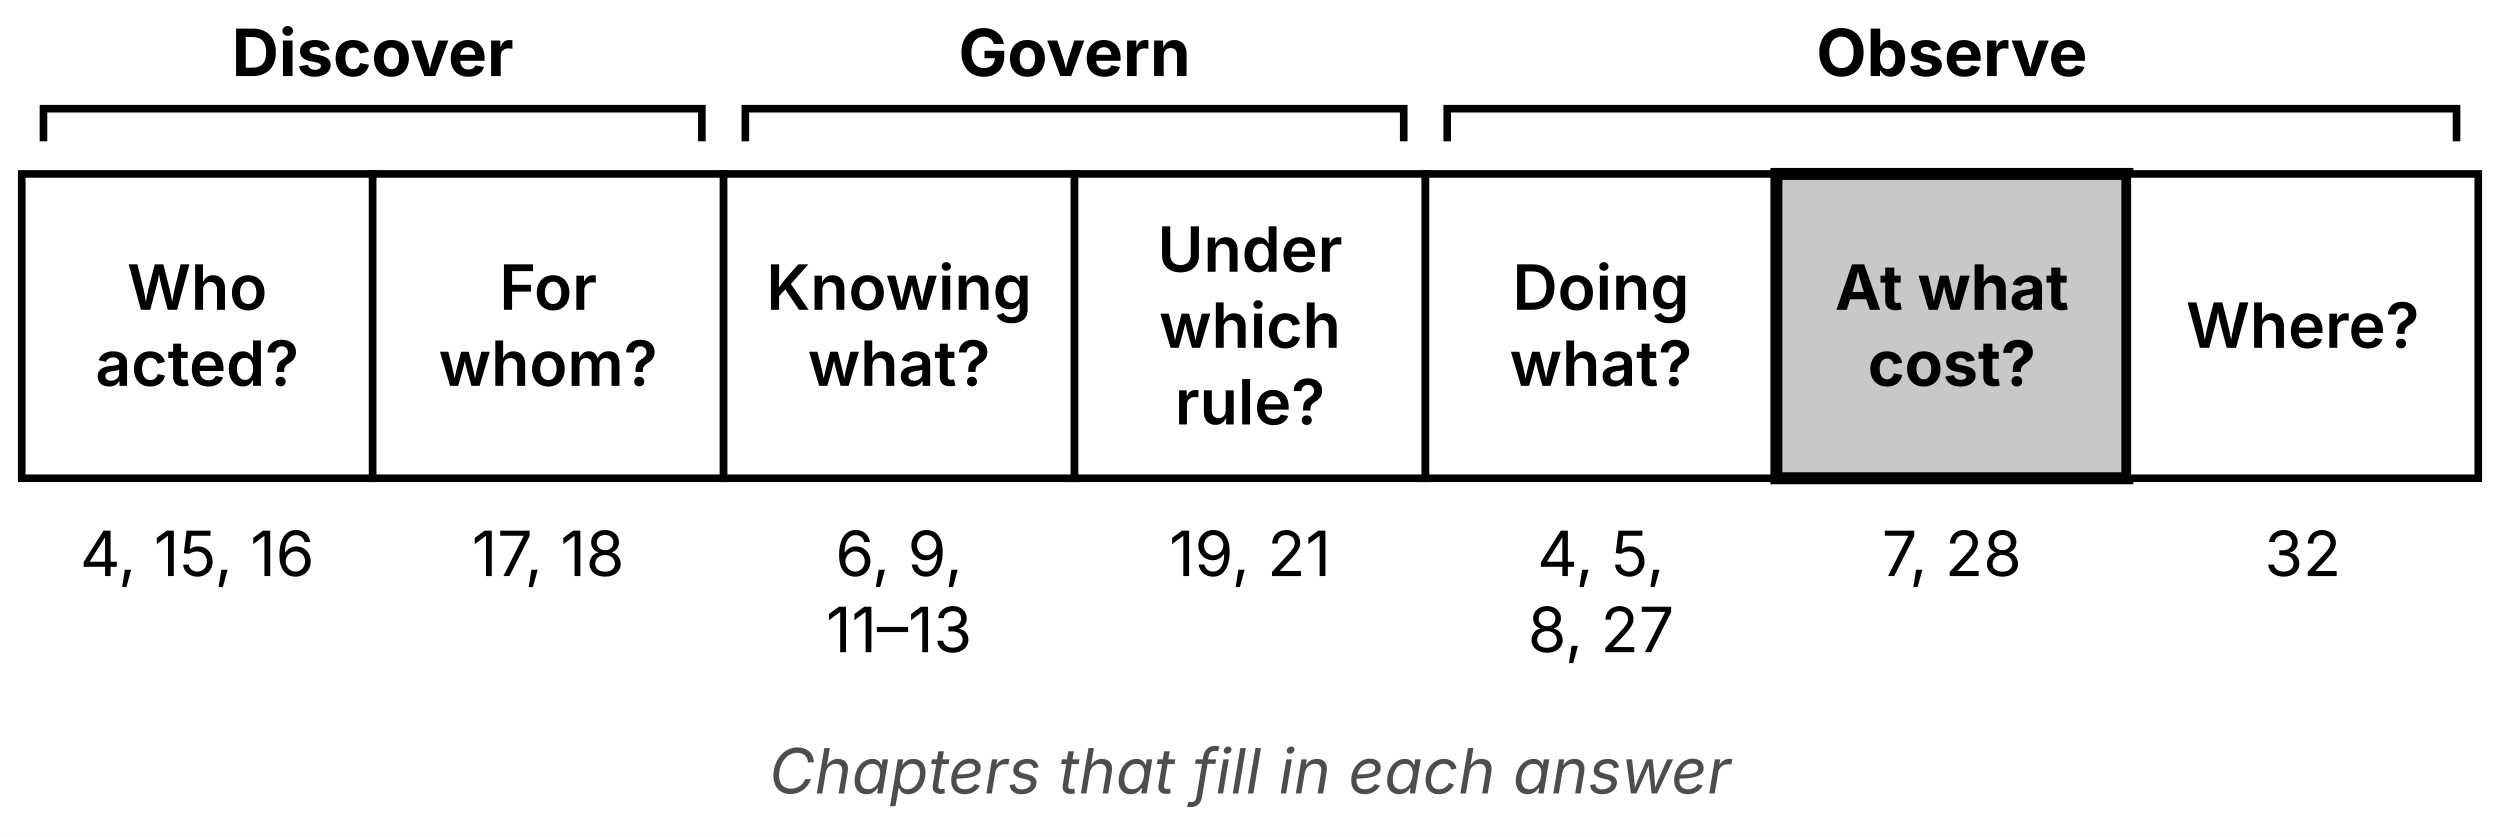
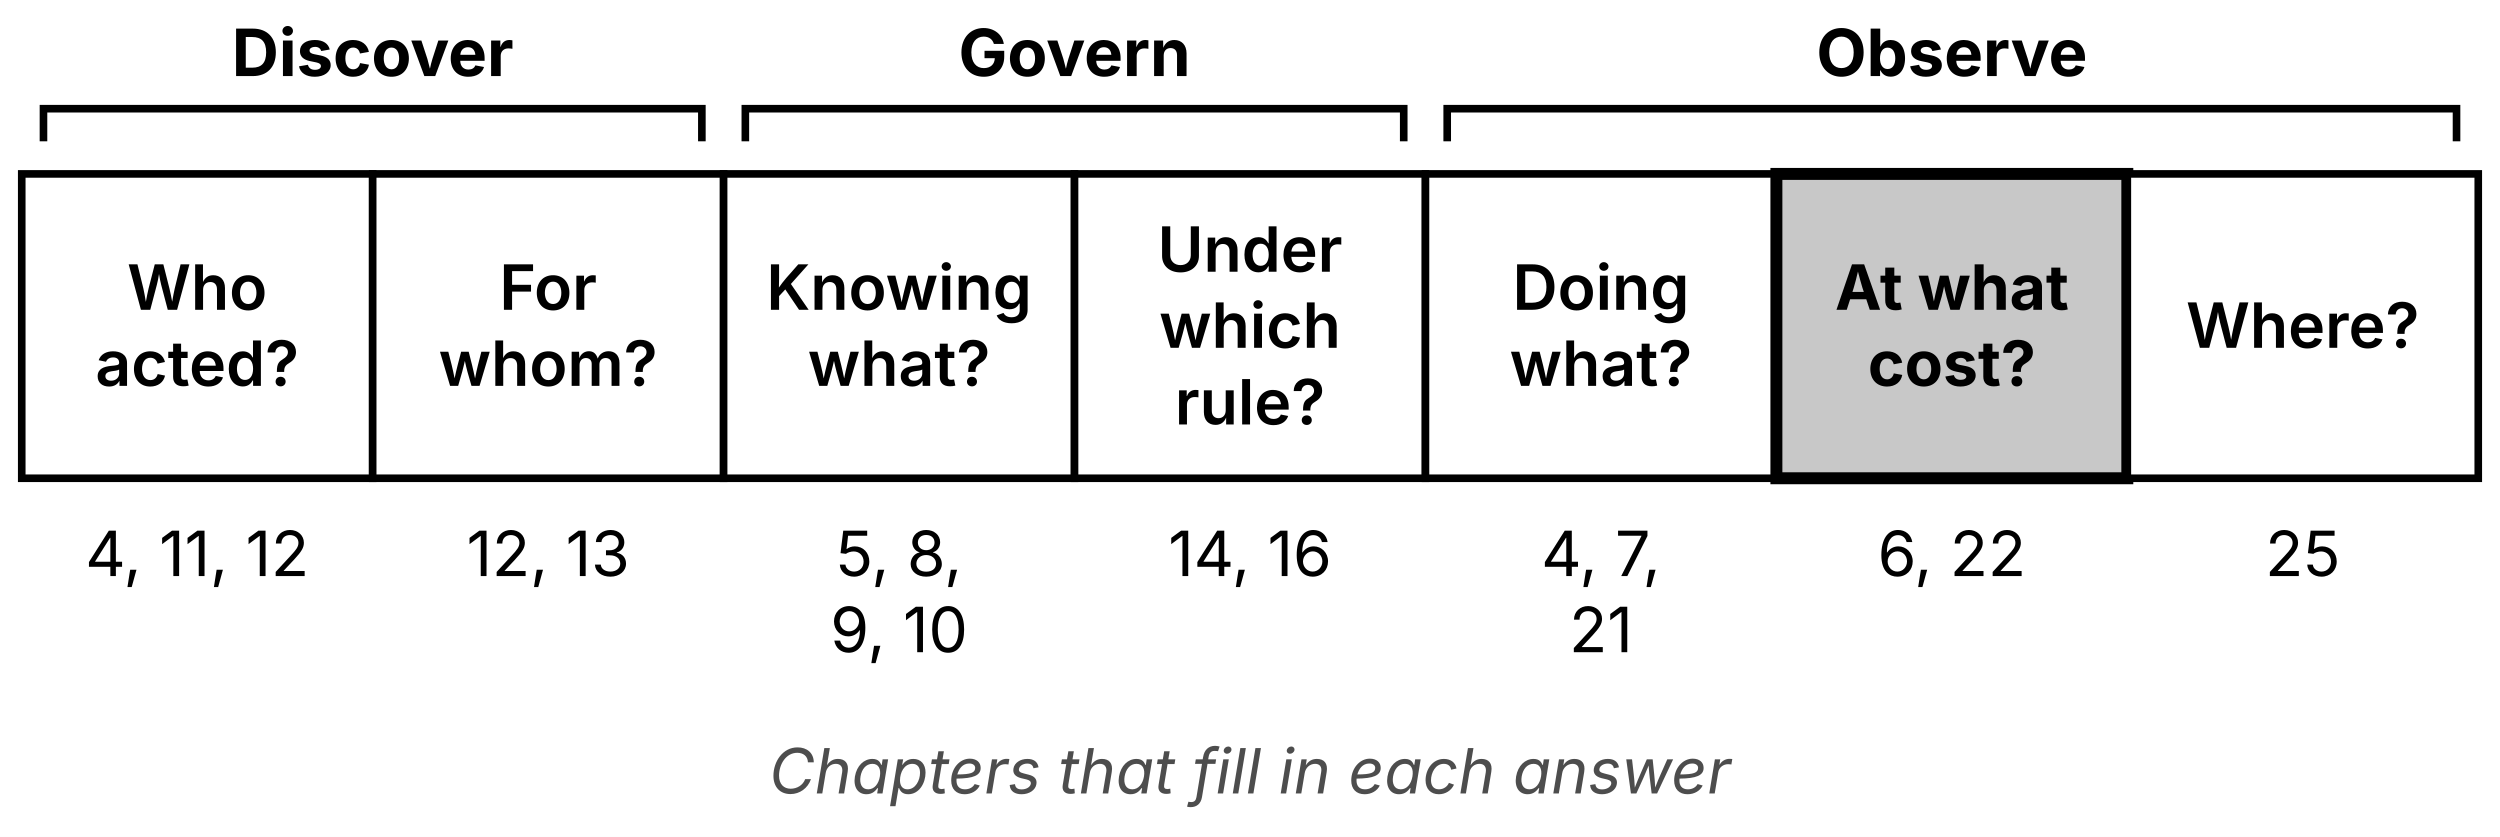
<svg xmlns="http://www.w3.org/2000/svg" width="4.6in" height="1.54in" viewBox="0 0 460 154">
  <defs>
    <marker id="call" viewBox="0 0 10 10" refX="9" refY="5" markerWidth="7" markerHeight="7" orient="auto-start-reverse">
      <path d="M0,0 L10,5 L0,10 z" fill="#000000" />
    </marker>
    <marker id="trace" viewBox="0 0 10 10" refX="9" refY="5" markerWidth="8" markerHeight="8" orient="auto-start-reverse">
      <path d="M1,1 L9,5 L1,9" fill="none" stroke="#000000" stroke-width="1.3" />
    </marker>
  </defs>
  <rect width="460" height="154" fill="#ffffff" />
  <path d="M8.0,26 L8.0,20 L129.143,20 L129.143,26" fill="none" stroke="#000000" stroke-width="1.4" />
  <text x="68.571" y="14.0" font-family="Inter, 'DejaVu Sans', sans-serif" font-size="12" font-weight="700" text-anchor="middle" fill="#000000">Discover</text>
  <path d="M137.143,26 L137.143,20 L258.286,20 L258.286,26" fill="none" stroke="#000000" stroke-width="1.4" />
  <text x="197.714" y="14.0" font-family="Inter, 'DejaVu Sans', sans-serif" font-size="12" font-weight="700" text-anchor="middle" fill="#000000">Govern</text>
  <path d="M266.286,26 L266.286,20 L452.0,20 L452.0,26" fill="none" stroke="#000000" stroke-width="1.4" />
  <text x="359.143" y="14.0" font-family="Inter, 'DejaVu Sans', sans-serif" font-size="12" font-weight="700" text-anchor="middle" fill="#000000">Observe</text>
  <rect x="4.0" y="32" width="64.571" height="56" rx="0" fill="#ffffff" stroke="#000000" stroke-width="1.4" />
  <text x="36.286" y="57.0" font-family="Inter, 'DejaVu Sans', sans-serif" font-size="11.5" font-weight="600" text-anchor="middle" fill="#000000">Who</text>
  <text x="36.286" y="71.0" font-family="Inter, 'DejaVu Sans', sans-serif" font-size="11.5" font-weight="600" text-anchor="middle" fill="#000000">acted?</text>
-   <text x="36.286" y="106.0" font-family="Inter, 'DejaVu Sans', sans-serif" font-size="11.5" font-weight="400" text-anchor="middle" fill="#000000">4, 15, 16</text>
+   <text x="36.286" y="106.0" font-family="Inter, 'DejaVu Sans', sans-serif" font-size="11.5" font-weight="400" text-anchor="middle" fill="#000000">4, 11, 12</text>
  <rect x="68.571" y="32" width="64.571" height="56" rx="0" fill="#ffffff" stroke="#000000" stroke-width="1.4" />
  <text x="100.857" y="57.0" font-family="Inter, 'DejaVu Sans', sans-serif" font-size="11.5" font-weight="600" text-anchor="middle" fill="#000000">For</text>
  <text x="100.857" y="71.0" font-family="Inter, 'DejaVu Sans', sans-serif" font-size="11.5" font-weight="600" text-anchor="middle" fill="#000000">whom?</text>
-   <text x="100.857" y="106.0" font-family="Inter, 'DejaVu Sans', sans-serif" font-size="11.5" font-weight="400" text-anchor="middle" fill="#000000">17, 18</text>
+   <text x="100.857" y="106.0" font-family="Inter, 'DejaVu Sans', sans-serif" font-size="11.5" font-weight="400" text-anchor="middle" fill="#000000">12, 13</text>
  <rect x="133.143" y="32" width="64.571" height="56" rx="0" fill="#ffffff" stroke="#000000" stroke-width="1.4" />
  <text x="165.429" y="57.0" font-family="Inter, 'DejaVu Sans', sans-serif" font-size="11.5" font-weight="600" text-anchor="middle" fill="#000000">Knowing</text>
  <text x="165.429" y="71.0" font-family="Inter, 'DejaVu Sans', sans-serif" font-size="11.5" font-weight="600" text-anchor="middle" fill="#000000">what?</text>
-   <text x="165.429" y="106.0" font-family="Inter, 'DejaVu Sans', sans-serif" font-size="11.5" font-weight="400" text-anchor="middle" fill="#000000">6, 9,</text>
-   <text x="165.429" y="120.0" font-family="Inter, 'DejaVu Sans', sans-serif" font-size="11.5" font-weight="400" text-anchor="middle" fill="#000000">11–13</text>
+   <text x="165.429" y="106.0" font-family="Inter, 'DejaVu Sans', sans-serif" font-size="11.5" font-weight="400" text-anchor="middle" fill="#000000">5, 8,</text>
+   <text x="165.429" y="120.0" font-family="Inter, 'DejaVu Sans', sans-serif" font-size="11.5" font-weight="400" text-anchor="middle" fill="#000000">9, 10</text>
  <rect x="197.714" y="32" width="64.571" height="56" rx="0" fill="#ffffff" stroke="#000000" stroke-width="1.4" />
  <text x="230.0" y="50.0" font-family="Inter, 'DejaVu Sans', sans-serif" font-size="11.5" font-weight="600" text-anchor="middle" fill="#000000">Under</text>
  <text x="230.0" y="64.0" font-family="Inter, 'DejaVu Sans', sans-serif" font-size="11.5" font-weight="600" text-anchor="middle" fill="#000000">which</text>
  <text x="230.0" y="78.1" font-family="Inter, 'DejaVu Sans', sans-serif" font-size="11.5" font-weight="600" text-anchor="middle" fill="#000000">rule?</text>
-   <text x="230.0" y="106.0" font-family="Inter, 'DejaVu Sans', sans-serif" font-size="11.5" font-weight="400" text-anchor="middle" fill="#000000">19, 21</text>
+   <text x="230.0" y="106.0" font-family="Inter, 'DejaVu Sans', sans-serif" font-size="11.5" font-weight="400" text-anchor="middle" fill="#000000">14, 16</text>
  <rect x="262.286" y="32" width="64.571" height="56" rx="0" fill="#ffffff" stroke="#000000" stroke-width="1.4" />
  <text x="294.571" y="57.0" font-family="Inter, 'DejaVu Sans', sans-serif" font-size="11.5" font-weight="600" text-anchor="middle" fill="#000000">Doing</text>
  <text x="294.571" y="71.0" font-family="Inter, 'DejaVu Sans', sans-serif" font-size="11.5" font-weight="600" text-anchor="middle" fill="#000000">what?</text>
-   <text x="294.571" y="106.0" font-family="Inter, 'DejaVu Sans', sans-serif" font-size="11.5" font-weight="400" text-anchor="middle" fill="#000000">4, 5,</text>
-   <text x="294.571" y="120.0" font-family="Inter, 'DejaVu Sans', sans-serif" font-size="11.5" font-weight="400" text-anchor="middle" fill="#000000">8, 27</text>
+   <text x="294.571" y="106.0" font-family="Inter, 'DejaVu Sans', sans-serif" font-size="11.5" font-weight="400" text-anchor="middle" fill="#000000">4, 7,</text>
+   <text x="294.571" y="120.0" font-family="Inter, 'DejaVu Sans', sans-serif" font-size="11.5" font-weight="400" text-anchor="middle" fill="#000000">21</text>
  <rect x="326.857" y="32" width="64.571" height="56" rx="0" fill="#c8c8c8" stroke="#000000" stroke-width="2.2" />
  <text x="359.143" y="57.0" font-family="Inter, 'DejaVu Sans', sans-serif" font-size="11.5" font-weight="700" text-anchor="middle" fill="#000000">At what</text>
  <text x="359.143" y="71.0" font-family="Inter, 'DejaVu Sans', sans-serif" font-size="11.5" font-weight="700" text-anchor="middle" fill="#000000">cost?</text>
-   <text x="359.143" y="106.0" font-family="Inter, 'DejaVu Sans', sans-serif" font-size="11.5" font-weight="400" text-anchor="middle" fill="#000000">7, 28</text>
+   <text x="359.143" y="106.0" font-family="Inter, 'DejaVu Sans', sans-serif" font-size="11.5" font-weight="400" text-anchor="middle" fill="#000000">6, 22</text>
  <rect x="391.429" y="32" width="64.571" height="56" rx="0" fill="#ffffff" stroke="#000000" stroke-width="1.4" />
  <text x="423.714" y="64.0" font-family="Inter, 'DejaVu Sans', sans-serif" font-size="11.5" font-weight="600" text-anchor="middle" fill="#000000">Where?</text>
-   <text x="423.714" y="106.0" font-family="Inter, 'DejaVu Sans', sans-serif" font-size="11.5" font-weight="400" text-anchor="middle" fill="#000000">32</text>
+   <text x="423.714" y="106.0" font-family="Inter, 'DejaVu Sans', sans-serif" font-size="11.5" font-weight="400" text-anchor="middle" fill="#000000">25</text>
  <text x="230.0" y="146.0" font-family="Inter, 'DejaVu Sans', sans-serif" font-size="11.5" font-weight="400" text-anchor="middle" font-style="italic" fill="#4d4d4d">Chapters that fill in each answer</text>
</svg>
